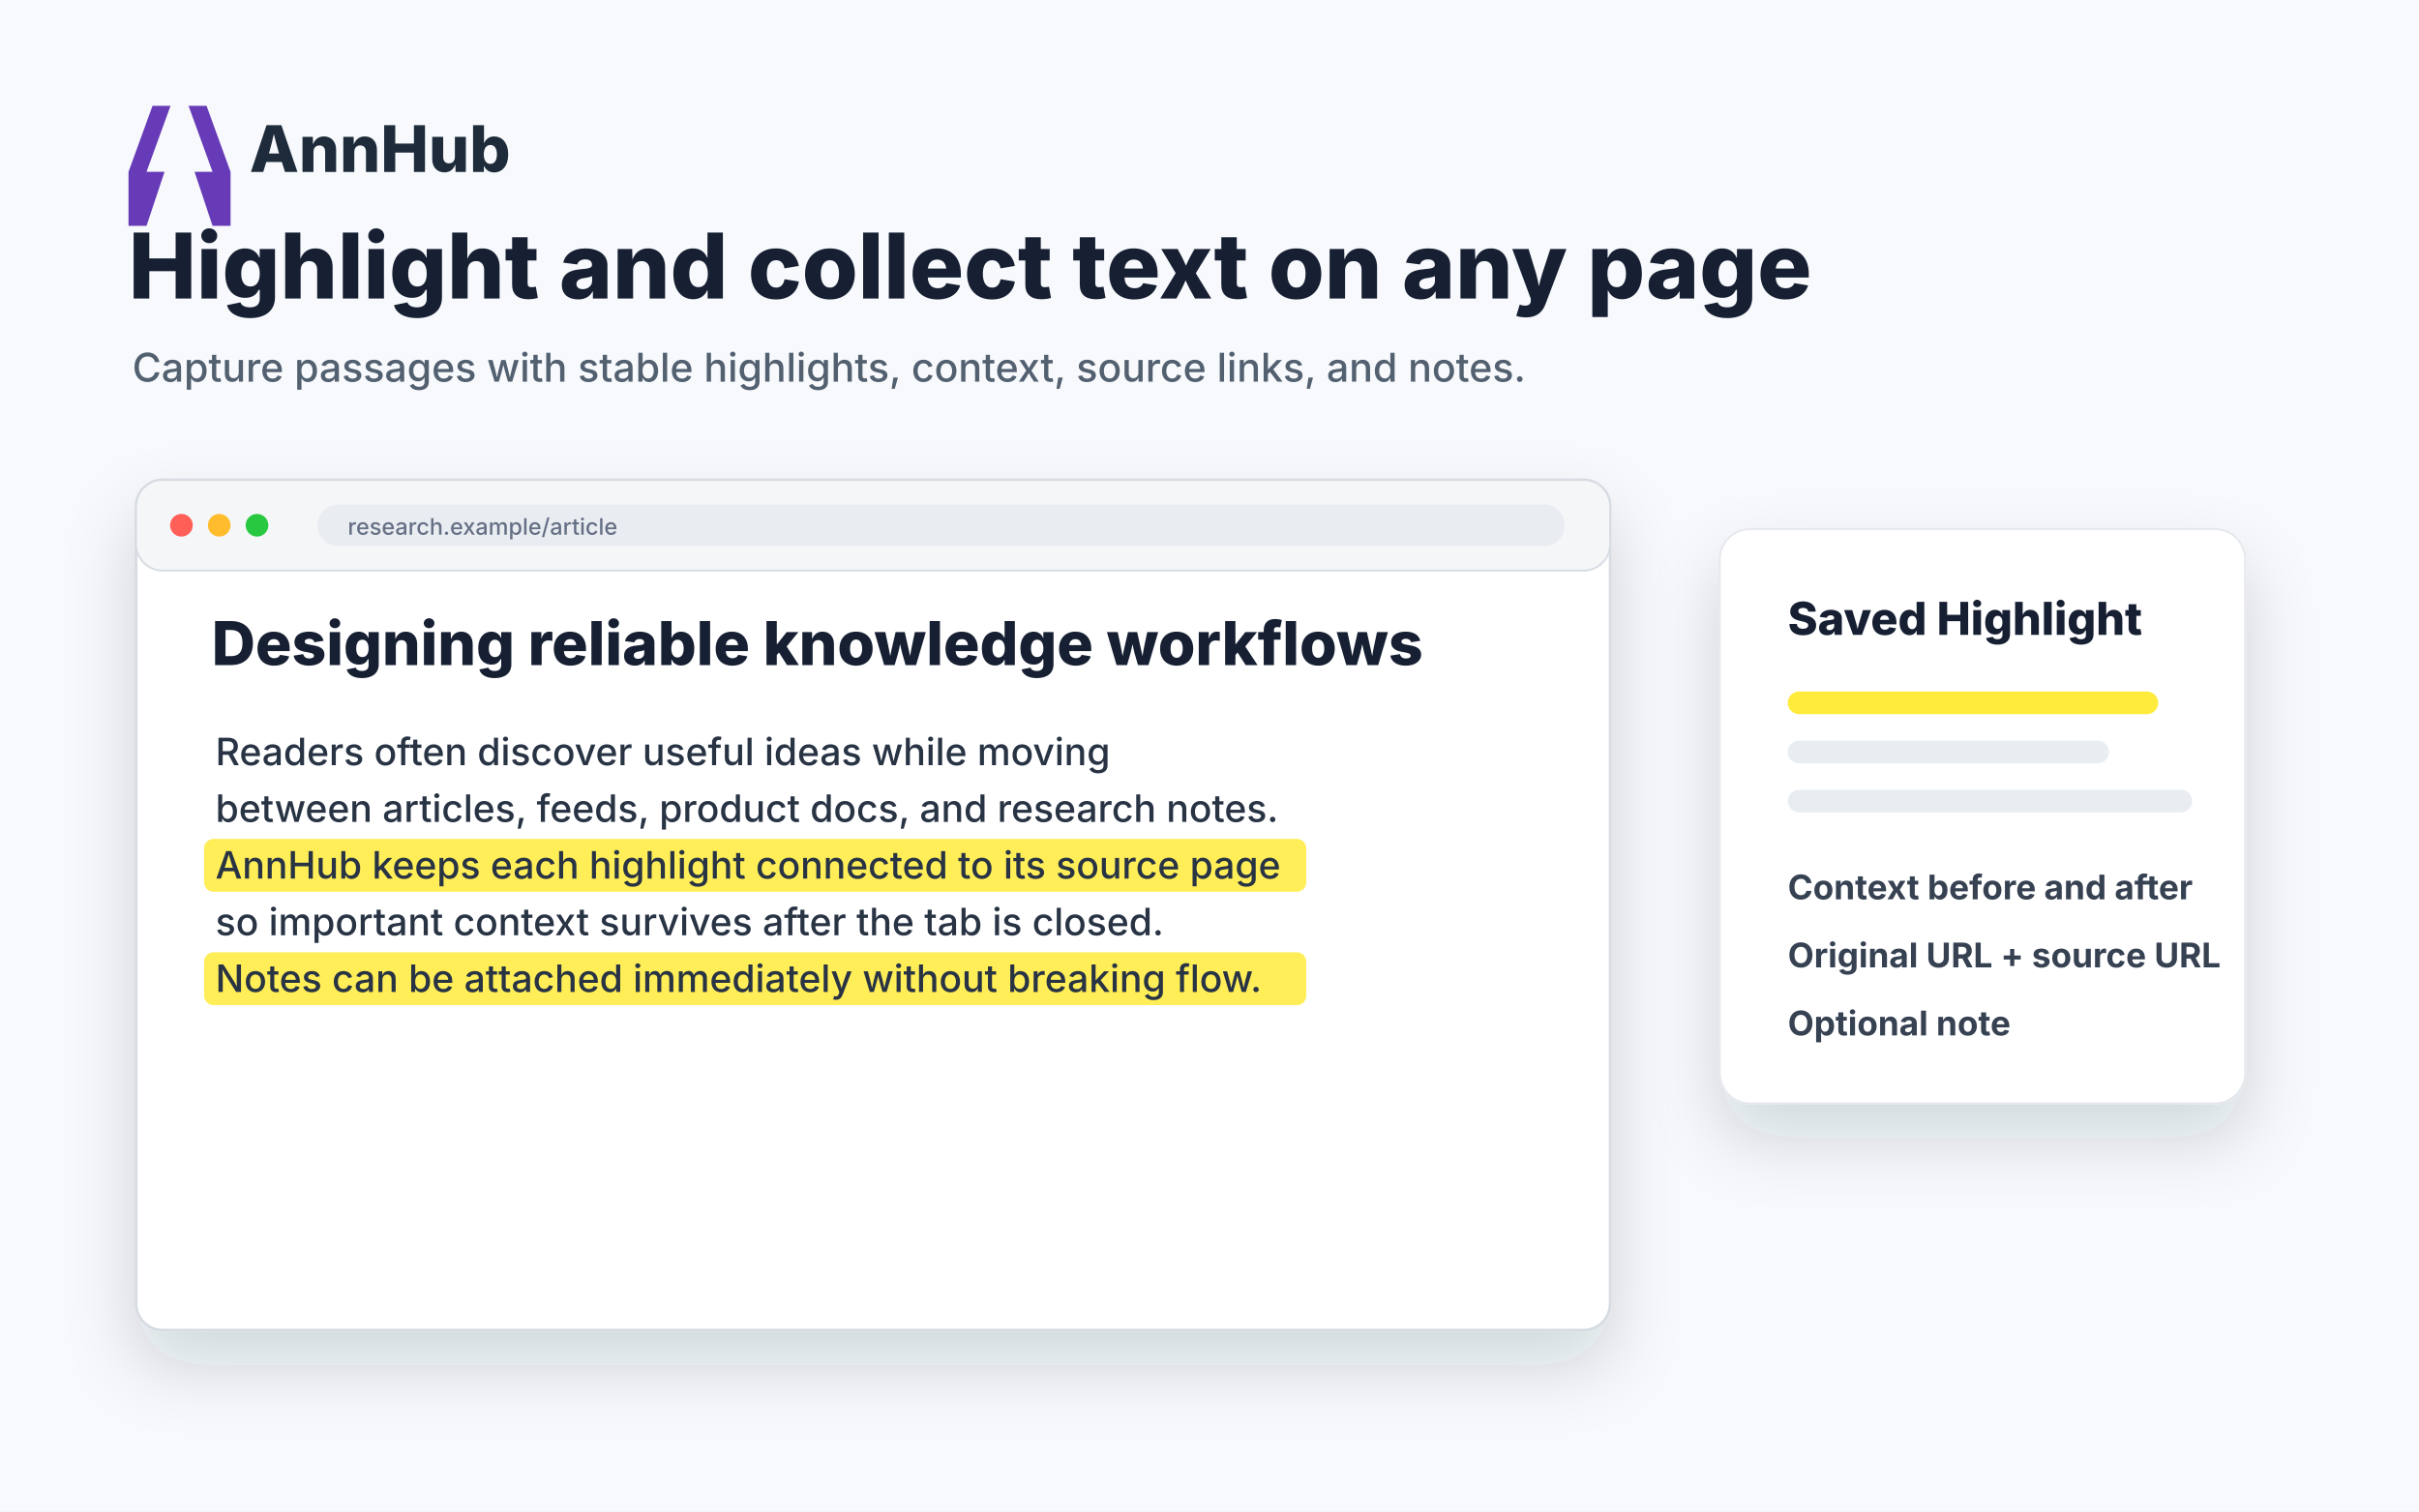
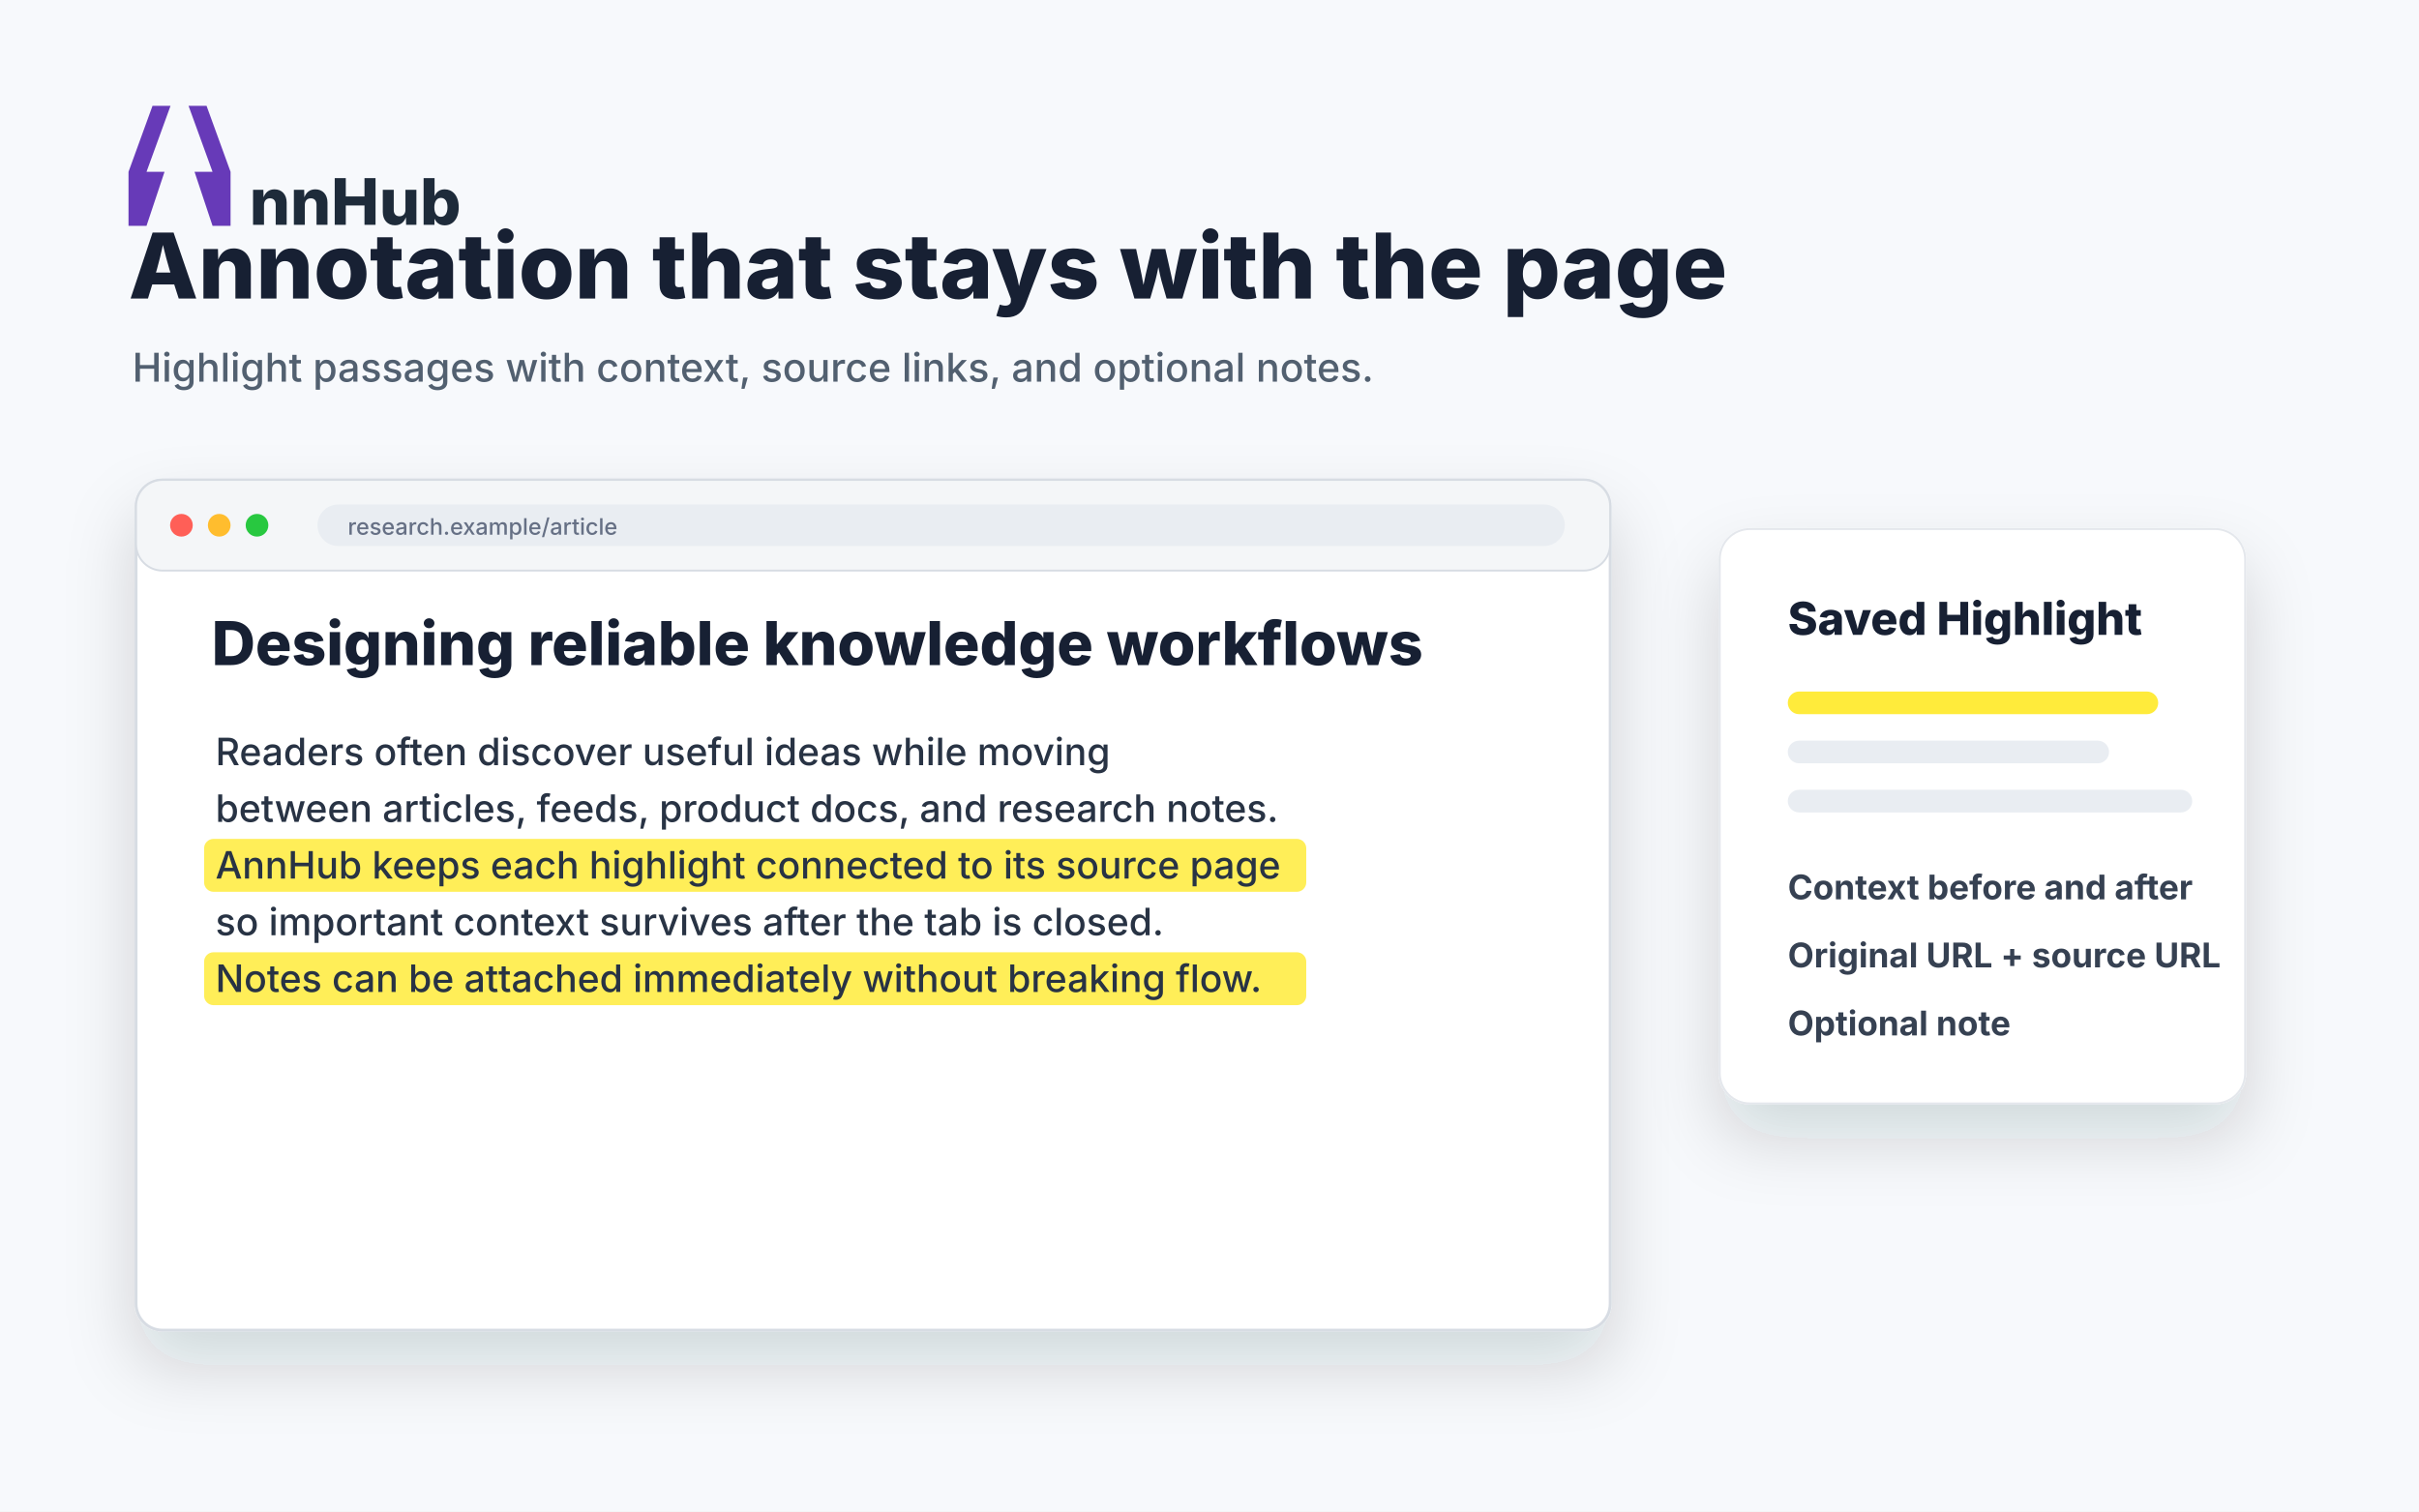
<svg xmlns="http://www.w3.org/2000/svg" width="1280" height="800" viewBox="0 0 1280 800">
  <defs>
    <linearGradient id="bg" x1="0" y1="0" x2="1" y2="1">
      <stop offset="0%" stop-color="#FAFBFC" />
      <stop offset="52%" stop-color="#EFF5FF" />
      <stop offset="100%" stop-color="#F8F3FF" />
    </linearGradient>
    <linearGradient id="purple" x1="0" y1="0" x2="1" y2="1">
      <stop offset="0%" stop-color="#7C4DFF" />
      <stop offset="100%" stop-color="#4B2E83" />
    </linearGradient>
    <filter id="shadow" x="-20%" y="-20%" width="140%" height="150%">
      <feDropShadow dx="0" dy="18" stdDeviation="18" flood-color="#172033" flood-opacity="0.16" />
    </filter>
    <filter id="softShadow" x="-30%" y="-30%" width="160%" height="180%">
      <feDropShadow dx="0" dy="10" stdDeviation="12" flood-color="#172033" flood-opacity="0.18" />
    </filter>
  </defs>
  <rect x="0" y="0" width="1280" height="800" rx="0" fill="#F7F9FC" stroke="none" stroke-width="1" opacity="1" />
  <g transform="translate(68 56) scale(0.3176471)">
    <path fill-rule="evenodd" clip-rule="evenodd" d="M30 110L70 0H40L0 110V200H30L60 110H30ZM140 110L100 0H130L170 110V200H140L110 110H140Z" fill="#673AB8" />
  </g>
-   <text x="132" y="91" font-family="Inter, -apple-system, BlinkMacSystemFont, Segoe UI, sans-serif" font-size="34" font-weight="800" fill="#1E2B3A" text-anchor="start" opacity="1">AnnHub</text>
-   <text x="68" y="158" font-family="Inter, -apple-system, BlinkMacSystemFont, Segoe UI, sans-serif" font-size="48" font-weight="820" fill="#172033" text-anchor="start" opacity="1">Highlight and collect text on any page</text>
-   <text x="70" y="202" font-family="Inter, -apple-system, BlinkMacSystemFont, Segoe UI, sans-serif" font-size="21" font-weight="450" fill="#526070" text-anchor="start" opacity="1">Capture passages with stable highlights, context, source links, and notes.</text>
+   <text x="132" y="119" font-family="Inter, -apple-system, BlinkMacSystemFont, Segoe UI, sans-serif" font-size="34" font-weight="800" fill="#1E2B3A" text-anchor="start" opacity="1">nnHub</text>
+   <text x="68" y="158" font-family="Inter, -apple-system, BlinkMacSystemFont, Segoe UI, sans-serif" font-size="48" font-weight="820" fill="#172033" text-anchor="start" opacity="1">Annotation that stays with the page</text>
+   <text x="70" y="202" font-family="Inter, -apple-system, BlinkMacSystemFont, Segoe UI, sans-serif" font-size="21" font-weight="450" fill="#526070" text-anchor="start" opacity="1">Highlight passages with context, source links, and optional notes.</text>
  <rect x="72" y="254" width="780" height="450" rx="14" fill="#ffffff" stroke="#D7DCE3" stroke-width="1.5" opacity="1" filter="url(#shadow)" />
  <rect x="72" y="254" width="780" height="48" rx="14" fill="#F4F6F8" stroke="#D7DCE3" stroke-width="1" opacity="1" />
  <circle cx="96" cy="278" r="6" fill="#FF5F57" />
  <circle cx="116" cy="278" r="6" fill="#FFBD2E" />
  <circle cx="136" cy="278" r="6" fill="#28C840" />
  <rect x="168" y="267" width="660" height="22" rx="11" fill="#E9EDF2" stroke="none" stroke-width="1" opacity="1" />
  <text x="184" y="283" font-family="Inter, -apple-system, BlinkMacSystemFont, Segoe UI, sans-serif" font-size="12" font-weight="500" fill="#667085" text-anchor="start" opacity="1">research.example/article</text>
  <text x="112" y="352" font-family="Inter, -apple-system, BlinkMacSystemFont, Segoe UI, sans-serif" font-size="32" font-weight="800" fill="#172033" text-anchor="start" opacity="1">Designing reliable knowledge workflows</text>
  <text x="114" y="405" font-family="Inter, -apple-system, BlinkMacSystemFont, Segoe UI, sans-serif" font-size="20" font-weight="450" fill="#283344" text-anchor="start" opacity="1">Readers often discover useful ideas while moving</text>
  <text x="114" y="435" font-family="Inter, -apple-system, BlinkMacSystemFont, Segoe UI, sans-serif" font-size="20" font-weight="450" fill="#283344" text-anchor="start" opacity="1">between articles, feeds, product docs, and research notes.</text>
  <rect x="108" y="444" width="583.2" height="28" rx="5" fill="#FFEB3B" stroke="none" stroke-width="1" opacity="0.85" />
  <text x="114" y="465" font-family="Inter, -apple-system, BlinkMacSystemFont, Segoe UI, sans-serif" font-size="20" font-weight="450" fill="#283344" text-anchor="start" opacity="1">AnnHub keeps each highlight connected to its source page</text>
  <text x="114" y="495" font-family="Inter, -apple-system, BlinkMacSystemFont, Segoe UI, sans-serif" font-size="20" font-weight="450" fill="#283344" text-anchor="start" opacity="1">so important context survives after the tab is closed.</text>
  <rect x="108" y="504" width="583.2" height="28" rx="5" fill="#FFEB3B" stroke="none" stroke-width="1" opacity="0.85" />
  <text x="114" y="525" font-family="Inter, -apple-system, BlinkMacSystemFont, Segoe UI, sans-serif" font-size="20" font-weight="450" fill="#283344" text-anchor="start" opacity="1">Notes can be attached immediately without breaking flow.</text>
  <rect x="910" y="280" width="278" height="304" rx="16" fill="#ffffff" stroke="#E4E7EC" stroke-width="1" opacity="1" filter="url(#shadow)" />
  <text x="946" y="336" font-family="Inter, -apple-system, BlinkMacSystemFont, Segoe UI, sans-serif" font-size="24" font-weight="800" fill="#172033" text-anchor="start" opacity="1">Saved Highlight</text>
  <rect x="946" y="366" width="196" height="12" rx="6" fill="#FFEB3B" stroke="none" stroke-width="1" opacity="1" />
  <rect x="946" y="392" width="170" height="12" rx="6" fill="#E9EDF2" stroke="none" stroke-width="1" opacity="1" />
  <rect x="946" y="418" width="214" height="12" rx="6" fill="#E9EDF2" stroke="none" stroke-width="1" opacity="1" />
  <text x="946" y="476" font-family="Inter, -apple-system, BlinkMacSystemFont, Segoe UI, sans-serif" font-size="18" font-weight="700" fill="#364152" text-anchor="start" opacity="1">Context before and after</text>
  <text x="946" y="512" font-family="Inter, -apple-system, BlinkMacSystemFont, Segoe UI, sans-serif" font-size="18" font-weight="700" fill="#364152" text-anchor="start" opacity="1">Original URL + source URL</text>
  <text x="946" y="548" font-family="Inter, -apple-system, BlinkMacSystemFont, Segoe UI, sans-serif" font-size="18" font-weight="700" fill="#364152" text-anchor="start" opacity="1">Optional note</text>
</svg>
